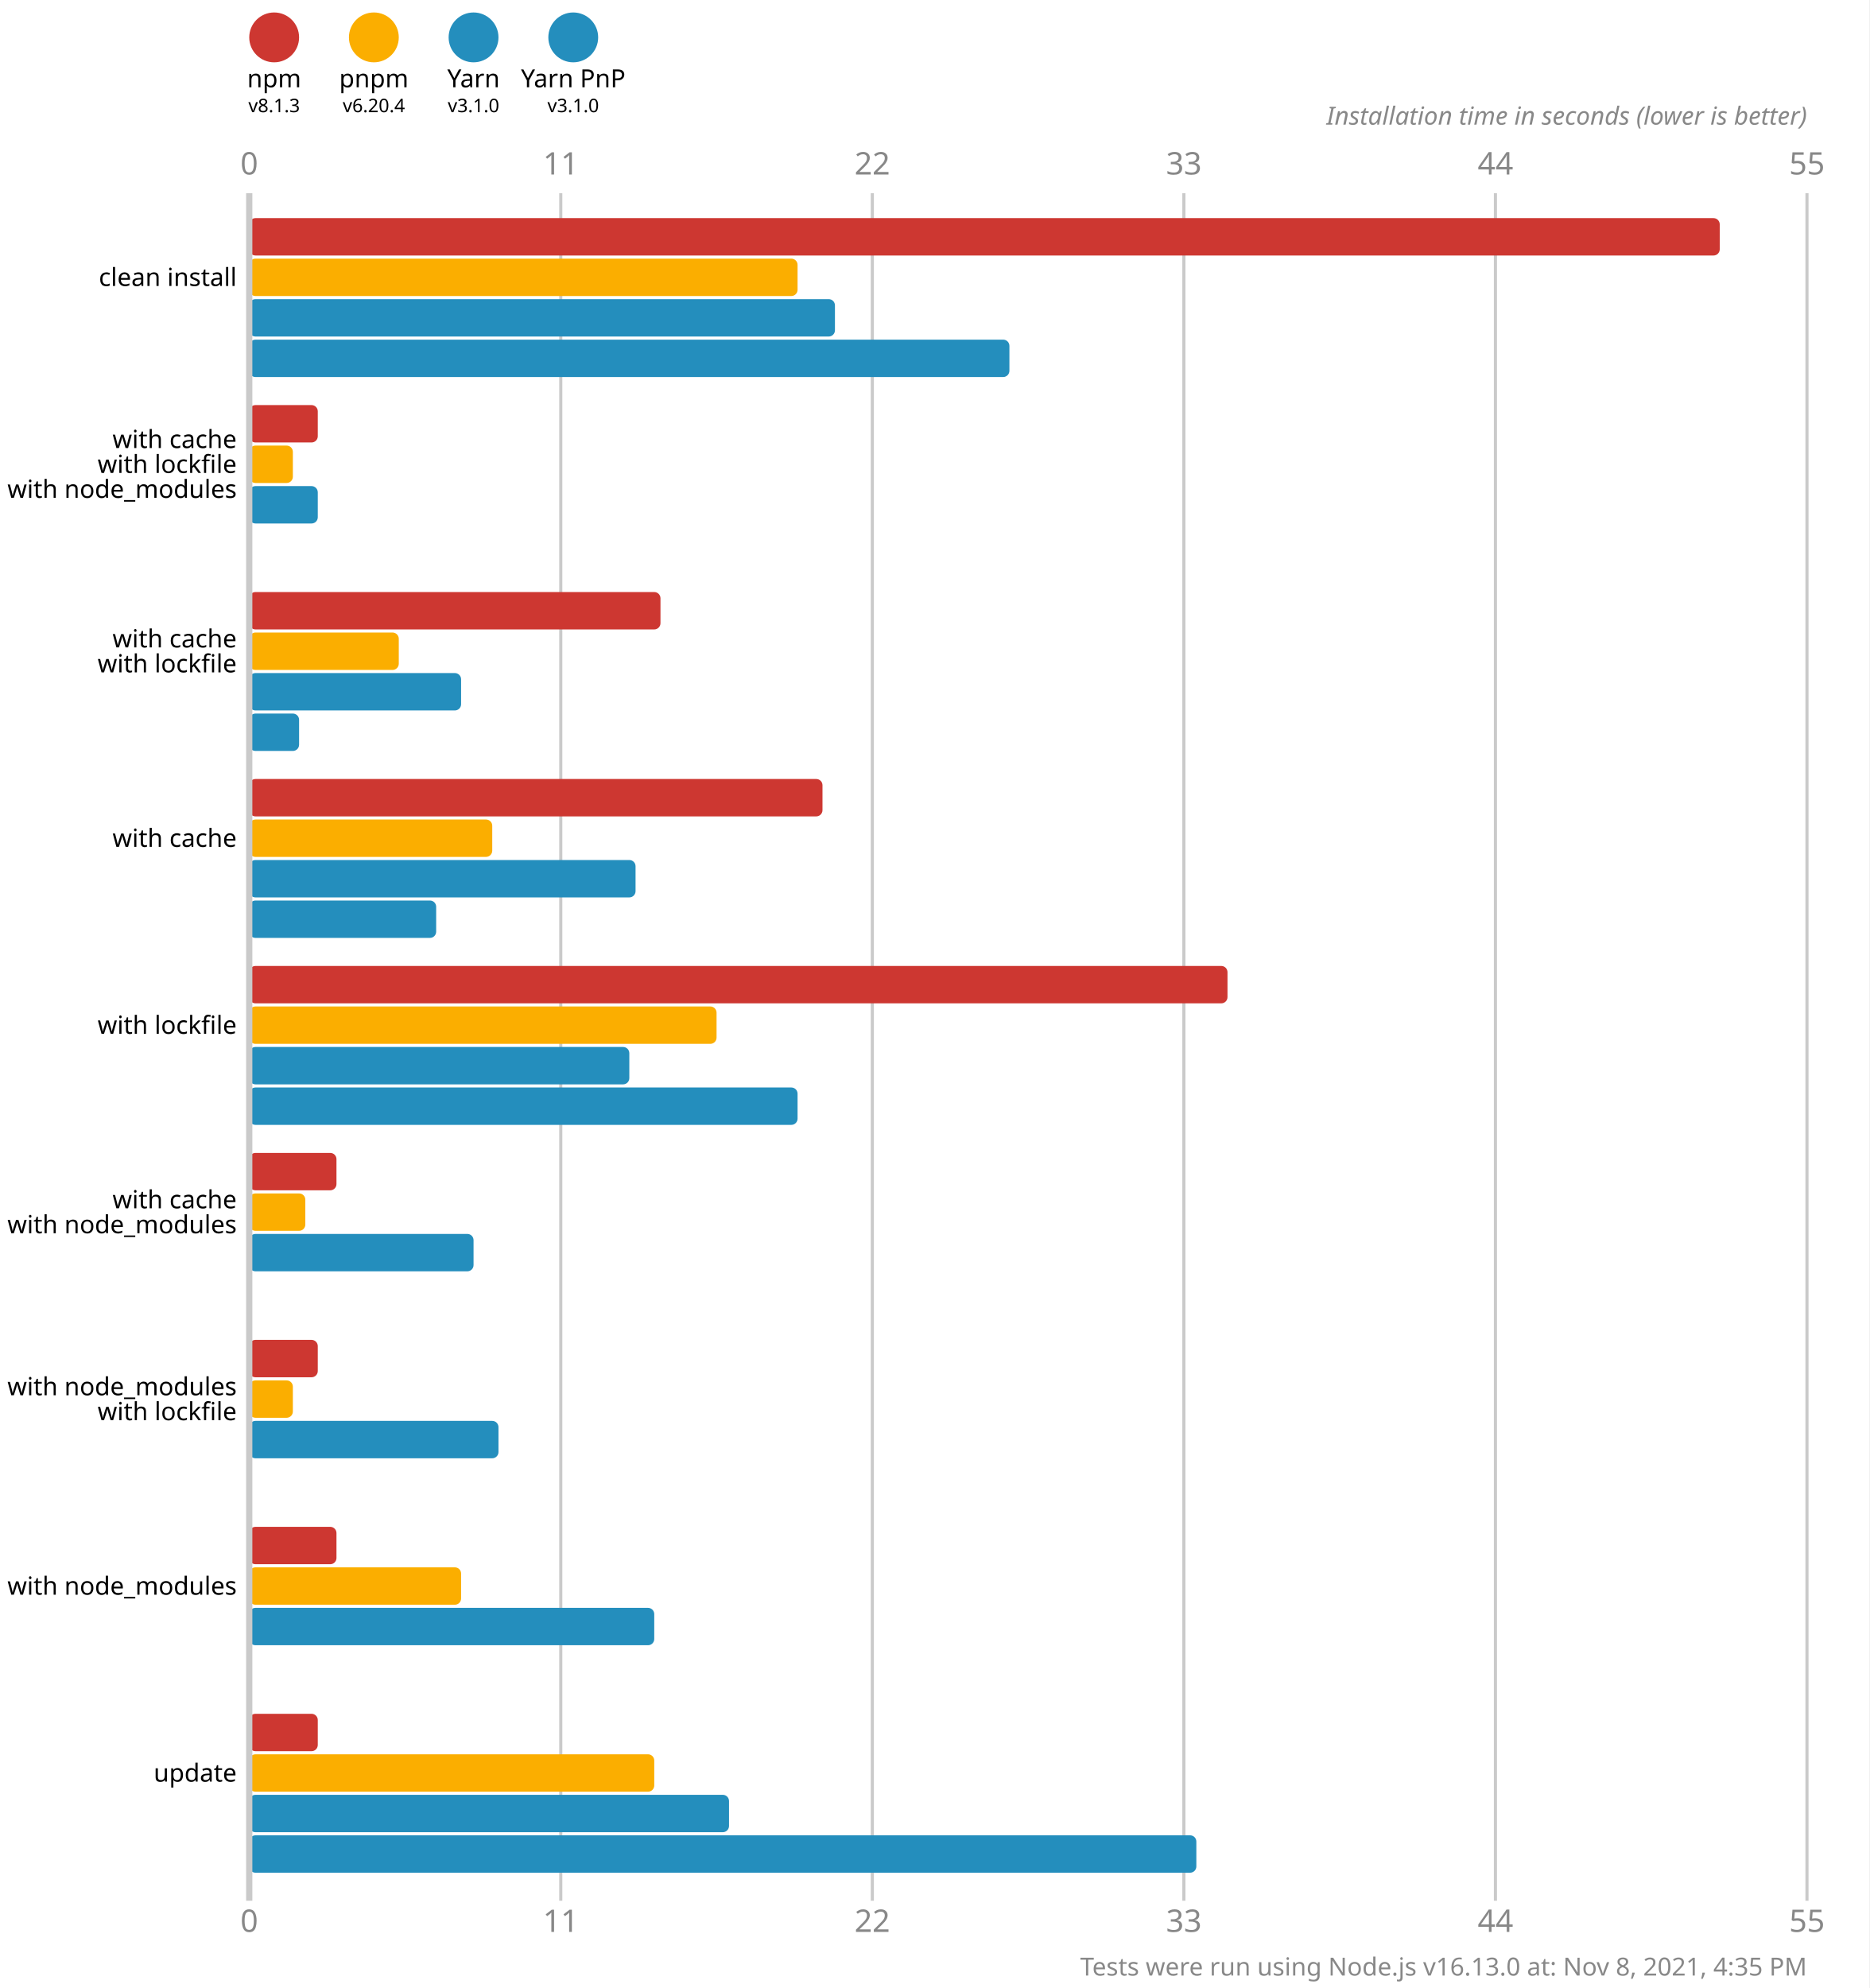
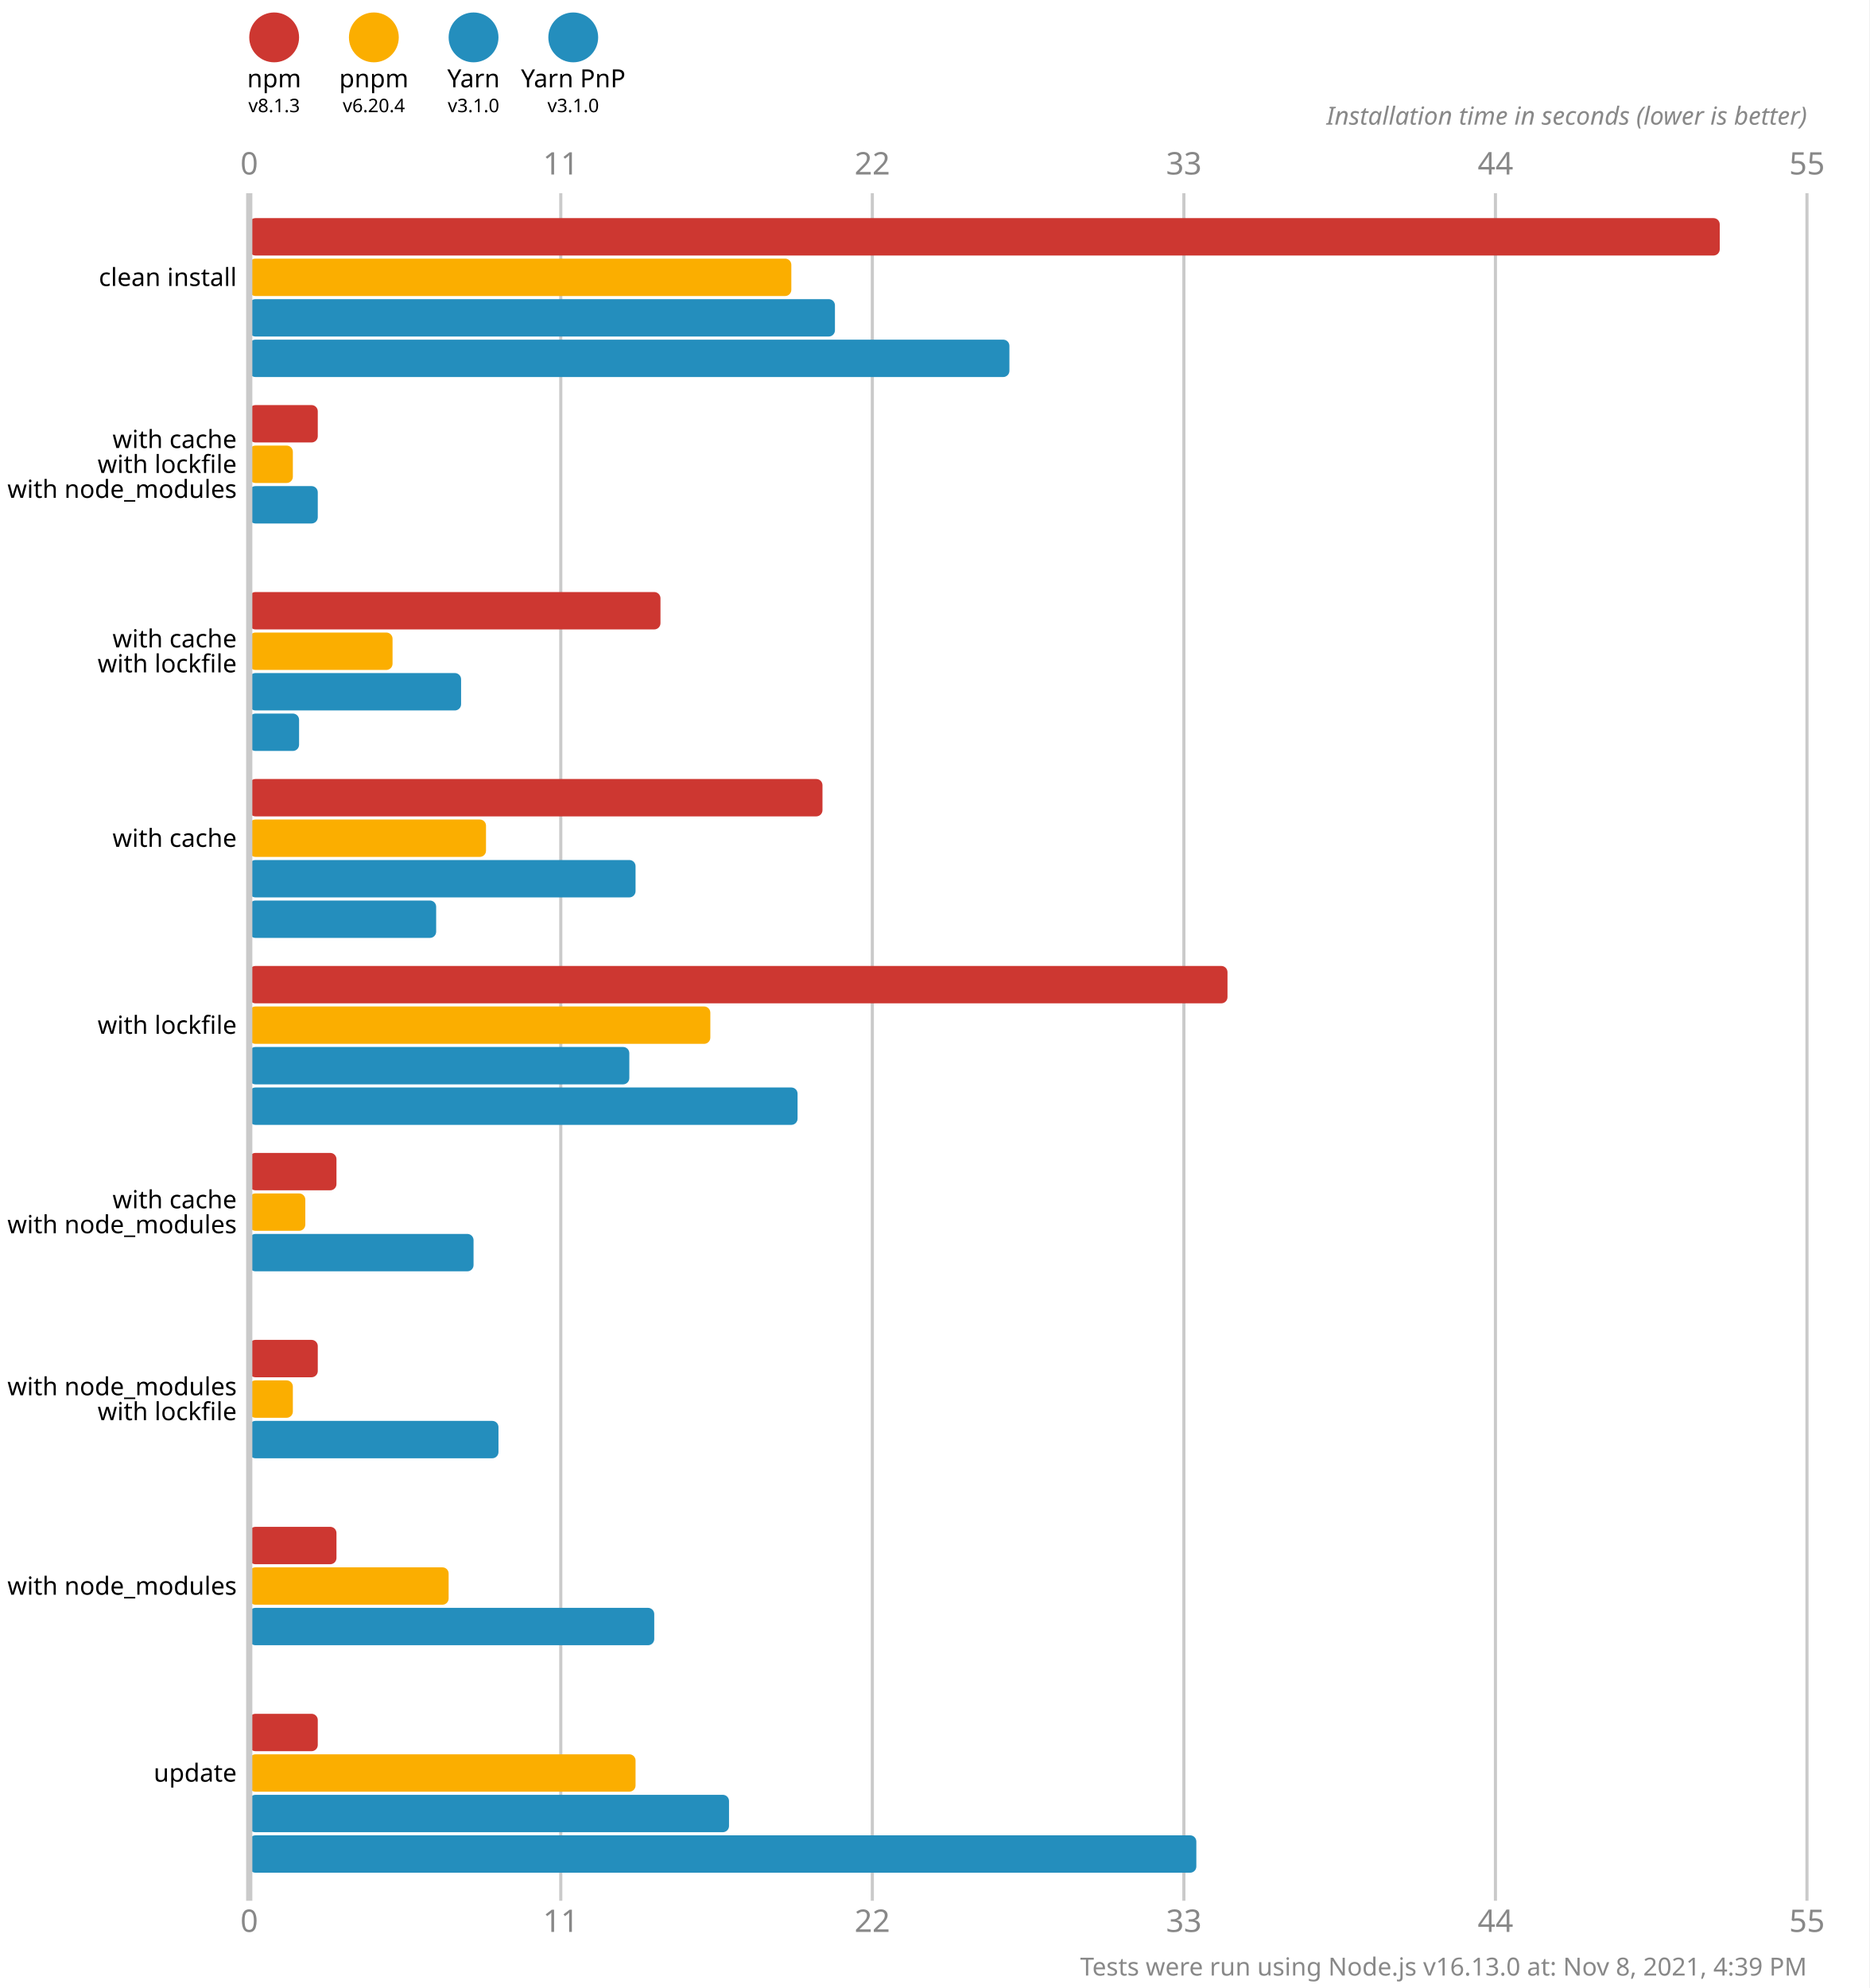
<svg xmlns="http://www.w3.org/2000/svg" version="1.1" viewBox="0 0 300 319">
  <style>
    .font { font-family: sans-serif; }
    .s3 { font-size: 3px; }
    .s4 { font-size: 4px; }
    .s5 { font-size: 5px; }
    .line { stroke: #cacaca; }
    .width { stroke-width: 0.5; }
    .text { fill: #888; }
  </style>
  <rect x="0" y="0" width="300" height="319" fill="#fff" />
  <circle cx="44" cy="6" r="4" fill="#cd3731" />
  <text x="44" y="14" class="font s4" text-anchor="middle">npm</text>
  <text x="44" y="18" class="font s3" text-anchor="middle">v8.1.3</text>
  <circle cx="60" cy="6" r="4" fill="#fbae00" />
  <text x="60" y="14" class="font s4" text-anchor="middle">pnpm</text>
  <text x="60" y="18" class="font s3" text-anchor="middle">v6.20.4</text>
  <circle cx="76" cy="6" r="4" fill="#248ebd" />
  <text x="76" y="14" class="font s4" text-anchor="middle">Yarn</text>
  <text x="76" y="18" class="font s3" text-anchor="middle">v3.1.0</text>
  <circle cx="92" cy="6" r="4" fill="#248ebd" />
  <text x="92" y="14" class="font s4" text-anchor="middle">Yarn PnP</text>
  <text x="92" y="18" class="font s3" text-anchor="middle">v3.1.0</text>
  <text x="40" y="28" class="font s5 text" text-anchor="middle">0</text>
  <text x="40" y="310" class="font s5 text" text-anchor="middle">0</text>
  <line x1="90" y1="31" x2="90" y2="305" class="line width" />
  <text x="90" y="28" class="font s5 text" text-anchor="middle">11</text>
  <text x="90" y="310" class="font s5 text" text-anchor="middle">11</text>
  <line x1="140" y1="31" x2="140" y2="305" class="line width" />
  <text x="140" y="28" class="font s5 text" text-anchor="middle">22</text>
  <text x="140" y="310" class="font s5 text" text-anchor="middle">22</text>
  <line x1="190" y1="31" x2="190" y2="305" class="line width" />
  <text x="190" y="28" class="font s5 text" text-anchor="middle">33</text>
  <text x="190" y="310" class="font s5 text" text-anchor="middle">33</text>
  <line x1="240" y1="31" x2="240" y2="305" class="line width" />
  <text x="240" y="28" class="font s5 text" text-anchor="middle">44</text>
  <text x="240" y="310" class="font s5 text" text-anchor="middle">44</text>
  <line x1="290" y1="31" x2="290" y2="305" class="line width" />
  <text x="290" y="28" class="font s5 text" text-anchor="middle">55</text>
  <text x="290" y="310" class="font s5 text" text-anchor="middle">55</text>
  <text x="290" y="20" class="font s4 text" font-style="italic" text-anchor="end">Installation time in seconds (lower is better)</text>
  <rect x="40" y="35" width="236" height="6" fill="#cd3731" rx="1" ry="1" />
-   <rect x="40" y="41.5" width="88" height="6" fill="#fbae00" rx="1" ry="1" />
+   <rect x="40" y="41.5" width="87" height="6" fill="#fbae00" rx="1" ry="1" />
  <rect x="40" y="48" width="94" height="6" fill="#248ebd" rx="1" ry="1" />
  <rect x="40" y="54.5" width="122" height="6" fill="#248ebd" rx="1" ry="1" />
  <rect x="40" y="65" width="11" height="6" fill="#cd3731" rx="1" ry="1" />
  <rect x="40" y="71.5" width="7" height="6" fill="#fbae00" rx="1" ry="1" />
  <rect x="40" y="78" width="11" height="6" fill="#248ebd" rx="1" ry="1" />
  <rect x="40" y="84.5" width="0" height="6" fill="#248ebd" rx="1" ry="1" />
  <rect x="40" y="95" width="66" height="6" fill="#cd3731" rx="1" ry="1" />
-   <rect x="40" y="101.5" width="24" height="6" fill="#fbae00" rx="1" ry="1" />
+   <rect x="40" y="101.5" width="23" height="6" fill="#fbae00" rx="1" ry="1" />
  <rect x="40" y="108" width="34" height="6" fill="#248ebd" rx="1" ry="1" />
  <rect x="40" y="114.5" width="8" height="6" fill="#248ebd" rx="1" ry="1" />
  <rect x="40" y="125" width="92" height="6" fill="#cd3731" rx="1" ry="1" />
-   <rect x="40" y="131.5" width="39" height="6" fill="#fbae00" rx="1" ry="1" />
+   <rect x="40" y="131.5" width="38" height="6" fill="#fbae00" rx="1" ry="1" />
  <rect x="40" y="138" width="62" height="6" fill="#248ebd" rx="1" ry="1" />
  <rect x="40" y="144.5" width="30" height="6" fill="#248ebd" rx="1" ry="1" />
  <rect x="40" y="155" width="157" height="6" fill="#cd3731" rx="1" ry="1" />
-   <rect x="40" y="161.5" width="75" height="6" fill="#fbae00" rx="1" ry="1" />
+   <rect x="40" y="161.5" width="74" height="6" fill="#fbae00" rx="1" ry="1" />
  <rect x="40" y="168" width="61" height="6" fill="#248ebd" rx="1" ry="1" />
  <rect x="40" y="174.5" width="88" height="6" fill="#248ebd" rx="1" ry="1" />
  <rect x="40" y="185" width="14" height="6" fill="#cd3731" rx="1" ry="1" />
  <rect x="40" y="191.5" width="9" height="6" fill="#fbae00" rx="1" ry="1" />
  <rect x="40" y="198" width="36" height="6" fill="#248ebd" rx="1" ry="1" />
  <rect x="40" y="204.5" width="0" height="6" fill="#248ebd" rx="1" ry="1" />
  <rect x="40" y="215" width="11" height="6" fill="#cd3731" rx="1" ry="1" />
  <rect x="40" y="221.5" width="7" height="6" fill="#fbae00" rx="1" ry="1" />
  <rect x="40" y="228" width="40" height="6" fill="#248ebd" rx="1" ry="1" />
  <rect x="40" y="234.5" width="0" height="6" fill="#248ebd" rx="1" ry="1" />
  <rect x="40" y="245" width="14" height="6" fill="#cd3731" rx="1" ry="1" />
-   <rect x="40" y="251.5" width="34" height="6" fill="#fbae00" rx="1" ry="1" />
+   <rect x="40" y="251.5" width="32" height="6" fill="#fbae00" rx="1" ry="1" />
  <rect x="40" y="258" width="65" height="6" fill="#248ebd" rx="1" ry="1" />
  <rect x="40" y="264.5" width="0" height="6" fill="#248ebd" rx="1" ry="1" />
  <rect x="40" y="275" width="11" height="6" fill="#cd3731" rx="1" ry="1" />
-   <rect x="40" y="281.5" width="65" height="6" fill="#fbae00" rx="1" ry="1" />
+   <rect x="40" y="281.5" width="62" height="6" fill="#fbae00" rx="1" ry="1" />
  <rect x="40" y="288" width="77" height="6" fill="#248ebd" rx="1" ry="1" />
  <rect x="40" y="294.5" width="152" height="6" fill="#248ebd" rx="1" ry="1" />
  <line x1="40" y1="31" x2="40" y2="305" class="line" />
  <text x="38" y="44.5" class="font s4" dominant-baseline="middle" text-anchor="end">clean install</text>
  <text x="38" y="70.5" class="font s4" dominant-baseline="middle" text-anchor="end">with cache</text>
  <text x="38" y="74.5" class="font s4" dominant-baseline="middle" text-anchor="end">with lockfile</text>
  <text x="38" y="78.5" class="font s4" dominant-baseline="middle" text-anchor="end">with node_modules</text>
  <text x="38" y="102.5" class="font s4" dominant-baseline="middle" text-anchor="end">with cache</text>
  <text x="38" y="106.5" class="font s4" dominant-baseline="middle" text-anchor="end">with lockfile</text>
  <text x="38" y="134.5" class="font s4" dominant-baseline="middle" text-anchor="end">with cache</text>
  <text x="38" y="164.5" class="font s4" dominant-baseline="middle" text-anchor="end">with lockfile</text>
  <text x="38" y="192.5" class="font s4" dominant-baseline="middle" text-anchor="end">with cache</text>
  <text x="38" y="196.5" class="font s4" dominant-baseline="middle" text-anchor="end">with node_modules</text>
  <text x="38" y="222.5" class="font s4" dominant-baseline="middle" text-anchor="end">with node_modules</text>
  <text x="38" y="226.5" class="font s4" dominant-baseline="middle" text-anchor="end">with lockfile</text>
  <text x="38" y="254.5" class="font s4" dominant-baseline="middle" text-anchor="end">with node_modules</text>
  <text x="38" y="284.5" class="font s4" dominant-baseline="middle" text-anchor="end">update</text>
-   <text x="290" y="317" class="font s4 text" text-anchor="end">Tests were run using Node.js v16.13.0 at: Nov 8, 2021, 4:35 PM</text>
+   <text x="290" y="317" class="font s4 text" text-anchor="end">Tests were run using Node.js v16.13.0 at: Nov 8, 2021, 4:39 PM</text>
</svg>
